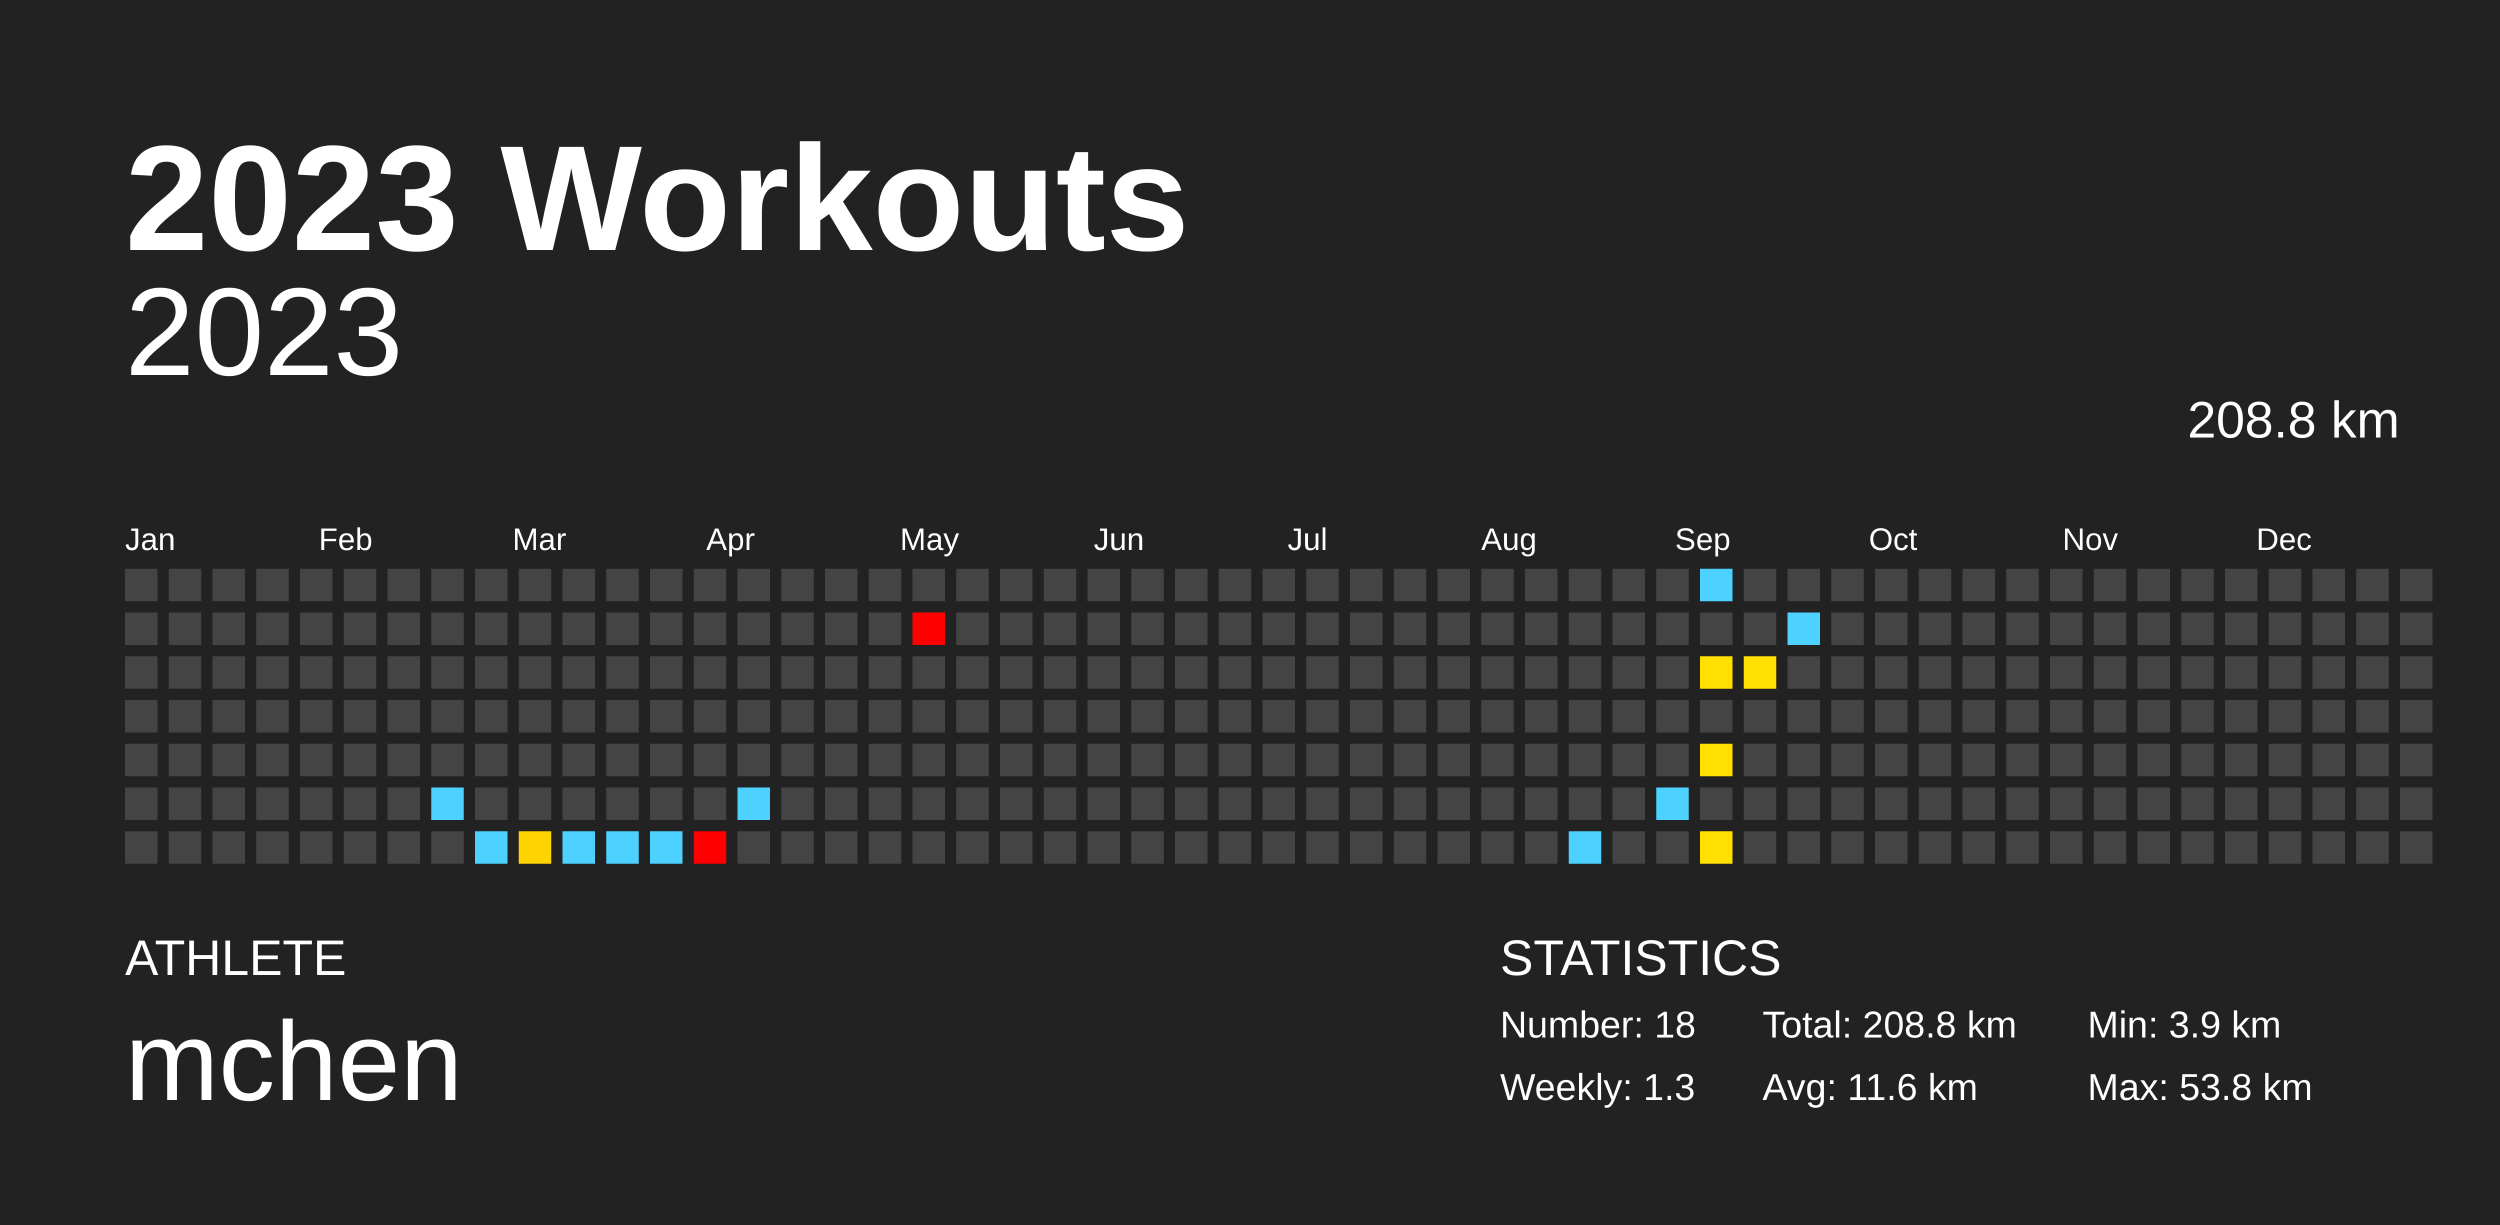
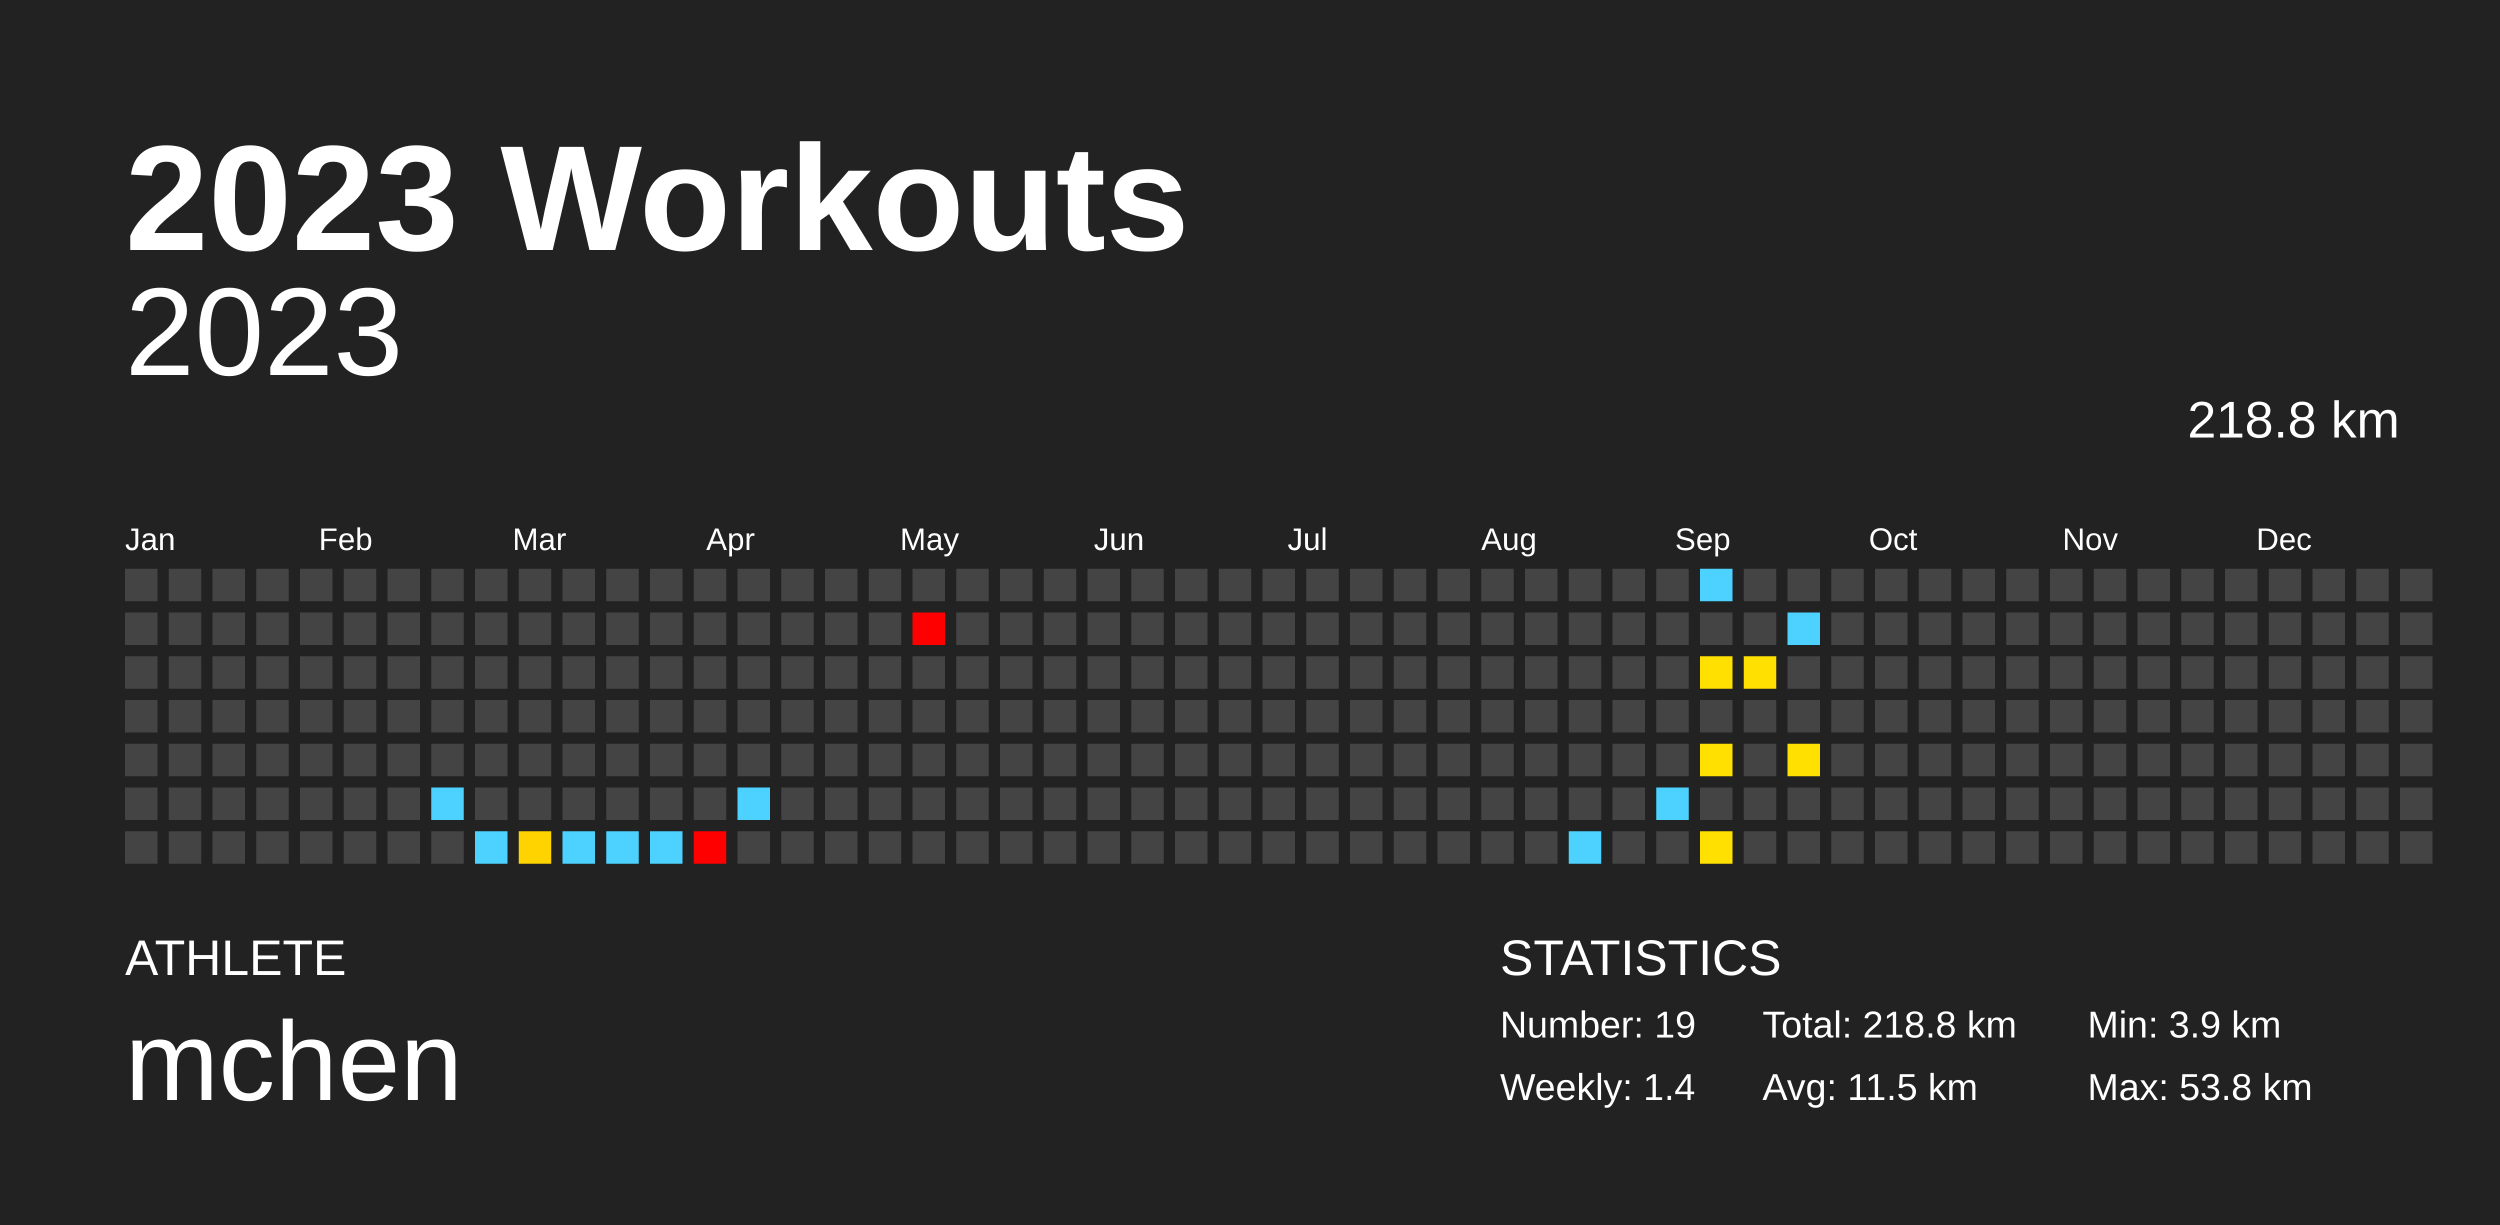
<svg xmlns="http://www.w3.org/2000/svg" baseProfile="full" height="98mm" version="1.1" viewBox="0,0,200,98" width="200mm">
  <defs />
  <rect fill="#222222" height="98" width="200" x="0" y="0" />
  <text fill="#FFFFFF" style="font-size:12px; font-family:Arial; font-weight:bold;" x="10" y="20">2023 Workouts</text>
  <text fill="#FFFFFF" style="font-size:4px; font-family:Arial" x="10" y="78">ATHLETE</text>
  <text fill="#FFFFFF" style="font-size:9px; font-family:Arial" x="10" y="88">mchen</text>
  <text fill="#FFFFFF" style="font-size:4px; font-family:Arial" x="120" y="78">STATISTICS</text>
-   <text fill="#FFFFFF" style="font-size:3px; font-family:Arial" x="120" y="83">Number: 18</text>
-   <text fill="#FFFFFF" style="font-size:3px; font-family:Arial" x="120" y="88">Weekly: 1.3</text>
-   <text fill="#FFFFFF" style="font-size:3px; font-family:Arial" x="141" y="83">Total: 208.8 km</text>
-   <text fill="#FFFFFF" style="font-size:3px; font-family:Arial" x="141" y="88">Avg: 11.6 km</text>
+   <text fill="#FFFFFF" style="font-size:3px; font-family:Arial" x="120" y="83">Number: 19</text>
+   <text fill="#FFFFFF" style="font-size:3px; font-family:Arial" x="120" y="88">Weekly: 1.4</text>
+   <text fill="#FFFFFF" style="font-size:3px; font-family:Arial" x="141" y="83">Total: 218.8 km</text>
+   <text fill="#FFFFFF" style="font-size:3px; font-family:Arial" x="141" y="88">Avg: 11.5 km</text>
  <text fill="#FFFFFF" style="font-size:3px; font-family:Arial" x="167" y="83">Min: 3.9 km</text>
  <text fill="#FFFFFF" style="font-size:3px; font-family:Arial" x="167" y="88">Max: 53.8 km</text>
  <text alignment-baseline="hanging" fill="#FFFFFF" style="font-size:10.0px; font-family:Arial;" x="10" y="30">2023</text>
-   <text alignment-baseline="hanging" fill="#FFFFFF" style="font-size:4.125px; font-family:Arial;" x="175" y="35">208.8 km</text>
+   <text alignment-baseline="hanging" fill="#FFFFFF" style="font-size:4.125px; font-family:Arial;" x="175" y="35">218.8 km</text>
  <text fill="#FFFFFF" style="font-size:2.5px; font-family:Arial" x="10.0" y="44">Jan</text>
  <text fill="#FFFFFF" style="font-size:2.5px; font-family:Arial" x="25.5" y="44">Feb</text>
  <text fill="#FFFFFF" style="font-size:2.5px; font-family:Arial" x="41.0" y="44">Mar</text>
  <text fill="#FFFFFF" style="font-size:2.5px; font-family:Arial" x="56.5" y="44">Apr</text>
  <text fill="#FFFFFF" style="font-size:2.5px; font-family:Arial" x="72.0" y="44">May</text>
  <text fill="#FFFFFF" style="font-size:2.5px; font-family:Arial" x="87.5" y="44">Jun</text>
  <text fill="#FFFFFF" style="font-size:2.5px; font-family:Arial" x="103.0" y="44">Jul</text>
  <text fill="#FFFFFF" style="font-size:2.5px; font-family:Arial" x="118.5" y="44">Aug</text>
  <text fill="#FFFFFF" style="font-size:2.5px; font-family:Arial" x="134.0" y="44">Sep</text>
  <text fill="#FFFFFF" style="font-size:2.5px; font-family:Arial" x="149.5" y="44">Oct</text>
  <text fill="#FFFFFF" style="font-size:2.5px; font-family:Arial" x="165.0" y="44">Nov</text>
  <text fill="#FFFFFF" style="font-size:2.5px; font-family:Arial" x="180.5" y="44">Dec</text>
  <rect fill="#444444" height="2.6" width="2.6" x="10.0" y="45.5" />
  <rect fill="#444444" height="2.6" width="2.6" x="10.0" y="49.0" />
  <rect fill="#444444" height="2.6" width="2.6" x="10.0" y="52.5" />
  <rect fill="#444444" height="2.6" width="2.6" x="10.0" y="56.0" />
  <rect fill="#444444" height="2.6" width="2.6" x="10.0" y="59.5" />
  <rect fill="#444444" height="2.6" width="2.6" x="10.0" y="63.0" />
  <rect fill="#444444" height="2.6" width="2.6" x="10.0" y="66.5" />
  <rect fill="#444444" height="2.6" width="2.6" x="13.5" y="45.5" />
  <rect fill="#444444" height="2.6" width="2.6" x="13.5" y="49.0" />
  <rect fill="#444444" height="2.6" width="2.6" x="13.5" y="52.5" />
  <rect fill="#444444" height="2.6" width="2.6" x="13.5" y="56.0" />
  <rect fill="#444444" height="2.6" width="2.6" x="13.5" y="59.5" />
  <rect fill="#444444" height="2.6" width="2.6" x="13.5" y="63.0" />
  <rect fill="#444444" height="2.6" width="2.6" x="13.5" y="66.5" />
  <rect fill="#444444" height="2.6" width="2.6" x="17.0" y="45.5" />
  <rect fill="#444444" height="2.6" width="2.6" x="17.0" y="49.0" />
  <rect fill="#444444" height="2.6" width="2.6" x="17.0" y="52.5" />
  <rect fill="#444444" height="2.6" width="2.6" x="17.0" y="56.0" />
  <rect fill="#444444" height="2.6" width="2.6" x="17.0" y="59.5" />
  <rect fill="#444444" height="2.6" width="2.6" x="17.0" y="63.0" />
  <rect fill="#444444" height="2.6" width="2.6" x="17.0" y="66.5" />
  <rect fill="#444444" height="2.6" width="2.6" x="20.5" y="45.5" />
  <rect fill="#444444" height="2.6" width="2.6" x="20.5" y="49.0" />
  <rect fill="#444444" height="2.6" width="2.6" x="20.5" y="52.5" />
  <rect fill="#444444" height="2.6" width="2.6" x="20.5" y="56.0" />
  <rect fill="#444444" height="2.6" width="2.6" x="20.5" y="59.5" />
  <rect fill="#444444" height="2.6" width="2.6" x="20.5" y="63.0" />
  <rect fill="#444444" height="2.6" width="2.6" x="20.5" y="66.5" />
  <rect fill="#444444" height="2.6" width="2.6" x="24.0" y="45.5" />
  <rect fill="#444444" height="2.6" width="2.6" x="24.0" y="49.0" />
  <rect fill="#444444" height="2.6" width="2.6" x="24.0" y="52.5" />
  <rect fill="#444444" height="2.6" width="2.6" x="24.0" y="56.0" />
  <rect fill="#444444" height="2.6" width="2.6" x="24.0" y="59.5" />
  <rect fill="#444444" height="2.6" width="2.6" x="24.0" y="63.0" />
  <rect fill="#444444" height="2.6" width="2.6" x="24.0" y="66.5" />
  <rect fill="#444444" height="2.6" width="2.6" x="27.5" y="45.5" />
  <rect fill="#444444" height="2.6" width="2.6" x="27.5" y="49.0" />
  <rect fill="#444444" height="2.6" width="2.6" x="27.5" y="52.5" />
  <rect fill="#444444" height="2.6" width="2.6" x="27.5" y="56.0" />
  <rect fill="#444444" height="2.6" width="2.6" x="27.5" y="59.5" />
  <rect fill="#444444" height="2.6" width="2.6" x="27.5" y="63.0" />
  <rect fill="#444444" height="2.6" width="2.6" x="27.5" y="66.5" />
  <rect fill="#444444" height="2.6" width="2.6" x="31.0" y="45.5" />
  <rect fill="#444444" height="2.6" width="2.6" x="31.0" y="49.0" />
  <rect fill="#444444" height="2.6" width="2.6" x="31.0" y="52.5" />
  <rect fill="#444444" height="2.6" width="2.6" x="31.0" y="56.0" />
  <rect fill="#444444" height="2.6" width="2.6" x="31.0" y="59.5" />
  <rect fill="#444444" height="2.6" width="2.6" x="31.0" y="63.0" />
  <rect fill="#444444" height="2.6" width="2.6" x="31.0" y="66.5" />
  <rect fill="#444444" height="2.6" width="2.6" x="34.5" y="45.5" />
  <rect fill="#444444" height="2.6" width="2.6" x="34.5" y="49.0" />
  <rect fill="#444444" height="2.6" width="2.6" x="34.5" y="52.5" />
  <rect fill="#444444" height="2.6" width="2.6" x="34.5" y="56.0" />
  <rect fill="#444444" height="2.6" width="2.6" x="34.5" y="59.5" />
  <rect fill="#4dd2ff" height="2.6" width="2.6" x="34.5" y="63.0" />
  <rect fill="#444444" height="2.6" width="2.6" x="34.5" y="66.5" />
  <rect fill="#444444" height="2.6" width="2.6" x="38.0" y="45.5" />
  <rect fill="#444444" height="2.6" width="2.6" x="38.0" y="49.0" />
  <rect fill="#444444" height="2.6" width="2.6" x="38.0" y="52.5" />
  <rect fill="#444444" height="2.6" width="2.6" x="38.0" y="56.0" />
  <rect fill="#444444" height="2.6" width="2.6" x="38.0" y="59.5" />
  <rect fill="#444444" height="2.6" width="2.6" x="38.0" y="63.0" />
  <rect fill="#4dd2ff" height="2.6" width="2.6" x="38.0" y="66.5" />
  <rect fill="#444444" height="2.6" width="2.6" x="41.5" y="45.5" />
  <rect fill="#444444" height="2.6" width="2.6" x="41.5" y="49.0" />
  <rect fill="#444444" height="2.6" width="2.6" x="41.5" y="52.5" />
  <rect fill="#444444" height="2.6" width="2.6" x="41.5" y="56.0" />
  <rect fill="#444444" height="2.6" width="2.6" x="41.5" y="59.5" />
  <rect fill="#444444" height="2.6" width="2.6" x="41.5" y="63.0" />
  <rect fill="#ffd300" height="2.6" width="2.6" x="41.5" y="66.5" />
  <rect fill="#444444" height="2.6" width="2.6" x="45.0" y="45.5" />
  <rect fill="#444444" height="2.6" width="2.6" x="45.0" y="49.0" />
  <rect fill="#444444" height="2.6" width="2.6" x="45.0" y="52.5" />
  <rect fill="#444444" height="2.6" width="2.6" x="45.0" y="56.0" />
  <rect fill="#444444" height="2.6" width="2.6" x="45.0" y="59.5" />
  <rect fill="#444444" height="2.6" width="2.6" x="45.0" y="63.0" />
  <rect fill="#4dd2ff" height="2.6" width="2.6" x="45.0" y="66.5" />
  <rect fill="#444444" height="2.6" width="2.6" x="48.5" y="45.5" />
  <rect fill="#444444" height="2.6" width="2.6" x="48.5" y="49.0" />
  <rect fill="#444444" height="2.6" width="2.6" x="48.5" y="52.5" />
  <rect fill="#444444" height="2.6" width="2.6" x="48.5" y="56.0" />
  <rect fill="#444444" height="2.6" width="2.6" x="48.5" y="59.5" />
  <rect fill="#444444" height="2.6" width="2.6" x="48.5" y="63.0" />
  <rect fill="#4dd2ff" height="2.6" width="2.6" x="48.5" y="66.5" />
  <rect fill="#444444" height="2.6" width="2.6" x="52.0" y="45.5" />
  <rect fill="#444444" height="2.6" width="2.6" x="52.0" y="49.0" />
  <rect fill="#444444" height="2.6" width="2.6" x="52.0" y="52.5" />
  <rect fill="#444444" height="2.6" width="2.6" x="52.0" y="56.0" />
  <rect fill="#444444" height="2.6" width="2.6" x="52.0" y="59.5" />
  <rect fill="#444444" height="2.6" width="2.6" x="52.0" y="63.0" />
  <rect fill="#4dd2ff" height="2.6" width="2.6" x="52.0" y="66.5" />
  <rect fill="#444444" height="2.6" width="2.6" x="55.5" y="45.5" />
  <rect fill="#444444" height="2.6" width="2.6" x="55.5" y="49.0" />
  <rect fill="#444444" height="2.6" width="2.6" x="55.5" y="52.5" />
  <rect fill="#444444" height="2.6" width="2.6" x="55.5" y="56.0" />
  <rect fill="#444444" height="2.6" width="2.6" x="55.5" y="59.5" />
  <rect fill="#444444" height="2.6" width="2.6" x="55.5" y="63.0" />
  <rect fill="red" height="2.6" width="2.6" x="55.5" y="66.5" />
  <rect fill="#444444" height="2.6" width="2.6" x="59.0" y="45.5" />
  <rect fill="#444444" height="2.6" width="2.6" x="59.0" y="49.0" />
  <rect fill="#444444" height="2.6" width="2.6" x="59.0" y="52.5" />
  <rect fill="#444444" height="2.6" width="2.6" x="59.0" y="56.0" />
  <rect fill="#444444" height="2.6" width="2.6" x="59.0" y="59.5" />
  <rect fill="#4dd2ff" height="2.6" width="2.6" x="59.0" y="63.0" />
  <rect fill="#444444" height="2.6" width="2.6" x="59.0" y="66.5" />
  <rect fill="#444444" height="2.6" width="2.6" x="62.5" y="45.5" />
  <rect fill="#444444" height="2.6" width="2.6" x="62.5" y="49.0" />
  <rect fill="#444444" height="2.6" width="2.6" x="62.5" y="52.5" />
  <rect fill="#444444" height="2.6" width="2.6" x="62.5" y="56.0" />
  <rect fill="#444444" height="2.6" width="2.6" x="62.5" y="59.5" />
  <rect fill="#444444" height="2.6" width="2.6" x="62.5" y="63.0" />
  <rect fill="#444444" height="2.6" width="2.6" x="62.5" y="66.5" />
  <rect fill="#444444" height="2.6" width="2.6" x="66.0" y="45.5" />
  <rect fill="#444444" height="2.6" width="2.6" x="66.0" y="49.0" />
  <rect fill="#444444" height="2.6" width="2.6" x="66.0" y="52.5" />
  <rect fill="#444444" height="2.6" width="2.6" x="66.0" y="56.0" />
  <rect fill="#444444" height="2.6" width="2.6" x="66.0" y="59.5" />
  <rect fill="#444444" height="2.6" width="2.6" x="66.0" y="63.0" />
  <rect fill="#444444" height="2.6" width="2.6" x="66.0" y="66.5" />
  <rect fill="#444444" height="2.6" width="2.6" x="69.5" y="45.5" />
  <rect fill="#444444" height="2.6" width="2.6" x="69.5" y="49.0" />
  <rect fill="#444444" height="2.6" width="2.6" x="69.5" y="52.5" />
  <rect fill="#444444" height="2.6" width="2.6" x="69.5" y="56.0" />
  <rect fill="#444444" height="2.6" width="2.6" x="69.5" y="59.5" />
  <rect fill="#444444" height="2.6" width="2.6" x="69.5" y="63.0" />
  <rect fill="#444444" height="2.6" width="2.6" x="69.5" y="66.5" />
  <rect fill="#444444" height="2.6" width="2.6" x="73.0" y="45.5" />
  <rect fill="red" height="2.6" width="2.6" x="73.0" y="49.0" />
  <rect fill="#444444" height="2.6" width="2.6" x="73.0" y="52.5" />
  <rect fill="#444444" height="2.6" width="2.6" x="73.0" y="56.0" />
  <rect fill="#444444" height="2.6" width="2.6" x="73.0" y="59.5" />
  <rect fill="#444444" height="2.6" width="2.6" x="73.0" y="63.0" />
  <rect fill="#444444" height="2.6" width="2.6" x="73.0" y="66.5" />
  <rect fill="#444444" height="2.6" width="2.6" x="76.5" y="45.5" />
  <rect fill="#444444" height="2.6" width="2.6" x="76.5" y="49.0" />
  <rect fill="#444444" height="2.6" width="2.6" x="76.5" y="52.5" />
  <rect fill="#444444" height="2.6" width="2.6" x="76.5" y="56.0" />
  <rect fill="#444444" height="2.6" width="2.6" x="76.5" y="59.5" />
  <rect fill="#444444" height="2.6" width="2.6" x="76.5" y="63.0" />
  <rect fill="#444444" height="2.6" width="2.6" x="76.5" y="66.5" />
  <rect fill="#444444" height="2.6" width="2.6" x="80.0" y="45.5" />
  <rect fill="#444444" height="2.6" width="2.6" x="80.0" y="49.0" />
  <rect fill="#444444" height="2.6" width="2.6" x="80.0" y="52.5" />
  <rect fill="#444444" height="2.6" width="2.6" x="80.0" y="56.0" />
  <rect fill="#444444" height="2.6" width="2.6" x="80.0" y="59.5" />
  <rect fill="#444444" height="2.6" width="2.6" x="80.0" y="63.0" />
  <rect fill="#444444" height="2.6" width="2.6" x="80.0" y="66.5" />
  <rect fill="#444444" height="2.6" width="2.6" x="83.5" y="45.5" />
  <rect fill="#444444" height="2.6" width="2.6" x="83.5" y="49.0" />
  <rect fill="#444444" height="2.6" width="2.6" x="83.5" y="52.5" />
  <rect fill="#444444" height="2.6" width="2.6" x="83.5" y="56.0" />
  <rect fill="#444444" height="2.6" width="2.6" x="83.5" y="59.5" />
  <rect fill="#444444" height="2.6" width="2.6" x="83.5" y="63.0" />
  <rect fill="#444444" height="2.6" width="2.6" x="83.5" y="66.5" />
  <rect fill="#444444" height="2.6" width="2.6" x="87.0" y="45.5" />
  <rect fill="#444444" height="2.6" width="2.6" x="87.0" y="49.0" />
  <rect fill="#444444" height="2.6" width="2.6" x="87.0" y="52.5" />
  <rect fill="#444444" height="2.6" width="2.6" x="87.0" y="56.0" />
  <rect fill="#444444" height="2.6" width="2.6" x="87.0" y="59.5" />
  <rect fill="#444444" height="2.6" width="2.6" x="87.0" y="63.0" />
  <rect fill="#444444" height="2.6" width="2.6" x="87.0" y="66.5" />
  <rect fill="#444444" height="2.6" width="2.6" x="90.5" y="45.5" />
  <rect fill="#444444" height="2.6" width="2.6" x="90.5" y="49.0" />
  <rect fill="#444444" height="2.6" width="2.6" x="90.5" y="52.5" />
  <rect fill="#444444" height="2.6" width="2.6" x="90.5" y="56.0" />
  <rect fill="#444444" height="2.6" width="2.6" x="90.5" y="59.5" />
  <rect fill="#444444" height="2.6" width="2.6" x="90.5" y="63.0" />
  <rect fill="#444444" height="2.6" width="2.6" x="90.5" y="66.5" />
  <rect fill="#444444" height="2.6" width="2.6" x="94.0" y="45.5" />
  <rect fill="#444444" height="2.6" width="2.6" x="94.0" y="49.0" />
  <rect fill="#444444" height="2.6" width="2.6" x="94.0" y="52.5" />
  <rect fill="#444444" height="2.6" width="2.6" x="94.0" y="56.0" />
  <rect fill="#444444" height="2.6" width="2.6" x="94.0" y="59.5" />
  <rect fill="#444444" height="2.6" width="2.6" x="94.0" y="63.0" />
  <rect fill="#444444" height="2.6" width="2.6" x="94.0" y="66.5" />
  <rect fill="#444444" height="2.6" width="2.6" x="97.5" y="45.5" />
  <rect fill="#444444" height="2.6" width="2.6" x="97.5" y="49.0" />
  <rect fill="#444444" height="2.6" width="2.6" x="97.5" y="52.5" />
  <rect fill="#444444" height="2.6" width="2.6" x="97.5" y="56.0" />
  <rect fill="#444444" height="2.6" width="2.6" x="97.5" y="59.5" />
  <rect fill="#444444" height="2.6" width="2.6" x="97.5" y="63.0" />
  <rect fill="#444444" height="2.6" width="2.6" x="97.5" y="66.5" />
  <rect fill="#444444" height="2.6" width="2.6" x="101.0" y="45.5" />
  <rect fill="#444444" height="2.6" width="2.6" x="101.0" y="49.0" />
  <rect fill="#444444" height="2.6" width="2.6" x="101.0" y="52.5" />
  <rect fill="#444444" height="2.6" width="2.6" x="101.0" y="56.0" />
  <rect fill="#444444" height="2.6" width="2.6" x="101.0" y="59.5" />
  <rect fill="#444444" height="2.6" width="2.6" x="101.0" y="63.0" />
  <rect fill="#444444" height="2.6" width="2.6" x="101.0" y="66.5" />
  <rect fill="#444444" height="2.6" width="2.6" x="104.5" y="45.5" />
  <rect fill="#444444" height="2.6" width="2.6" x="104.5" y="49.0" />
  <rect fill="#444444" height="2.6" width="2.6" x="104.5" y="52.5" />
  <rect fill="#444444" height="2.6" width="2.6" x="104.5" y="56.0" />
  <rect fill="#444444" height="2.6" width="2.6" x="104.5" y="59.5" />
  <rect fill="#444444" height="2.6" width="2.6" x="104.5" y="63.0" />
  <rect fill="#444444" height="2.6" width="2.6" x="104.5" y="66.5" />
  <rect fill="#444444" height="2.6" width="2.6" x="108.0" y="45.5" />
  <rect fill="#444444" height="2.6" width="2.6" x="108.0" y="49.0" />
  <rect fill="#444444" height="2.6" width="2.6" x="108.0" y="52.5" />
  <rect fill="#444444" height="2.6" width="2.6" x="108.0" y="56.0" />
  <rect fill="#444444" height="2.6" width="2.6" x="108.0" y="59.5" />
  <rect fill="#444444" height="2.6" width="2.6" x="108.0" y="63.0" />
  <rect fill="#444444" height="2.6" width="2.6" x="108.0" y="66.5" />
  <rect fill="#444444" height="2.6" width="2.6" x="111.5" y="45.5" />
  <rect fill="#444444" height="2.6" width="2.6" x="111.5" y="49.0" />
  <rect fill="#444444" height="2.6" width="2.6" x="111.5" y="52.5" />
  <rect fill="#444444" height="2.6" width="2.6" x="111.5" y="56.0" />
  <rect fill="#444444" height="2.6" width="2.6" x="111.5" y="59.5" />
  <rect fill="#444444" height="2.6" width="2.6" x="111.5" y="63.0" />
  <rect fill="#444444" height="2.6" width="2.6" x="111.5" y="66.5" />
  <rect fill="#444444" height="2.6" width="2.6" x="115.0" y="45.5" />
  <rect fill="#444444" height="2.6" width="2.6" x="115.0" y="49.0" />
  <rect fill="#444444" height="2.6" width="2.6" x="115.0" y="52.5" />
  <rect fill="#444444" height="2.6" width="2.6" x="115.0" y="56.0" />
  <rect fill="#444444" height="2.6" width="2.6" x="115.0" y="59.5" />
  <rect fill="#444444" height="2.6" width="2.6" x="115.0" y="63.0" />
  <rect fill="#444444" height="2.6" width="2.6" x="115.0" y="66.5" />
  <rect fill="#444444" height="2.6" width="2.6" x="118.5" y="45.5" />
  <rect fill="#444444" height="2.6" width="2.6" x="118.5" y="49.0" />
  <rect fill="#444444" height="2.6" width="2.6" x="118.5" y="52.5" />
  <rect fill="#444444" height="2.6" width="2.6" x="118.5" y="56.0" />
  <rect fill="#444444" height="2.6" width="2.6" x="118.5" y="59.5" />
  <rect fill="#444444" height="2.6" width="2.6" x="118.5" y="63.0" />
  <rect fill="#444444" height="2.6" width="2.6" x="118.5" y="66.5" />
  <rect fill="#444444" height="2.6" width="2.6" x="122.0" y="45.5" />
  <rect fill="#444444" height="2.6" width="2.6" x="122.0" y="49.0" />
  <rect fill="#444444" height="2.6" width="2.6" x="122.0" y="52.5" />
  <rect fill="#444444" height="2.6" width="2.6" x="122.0" y="56.0" />
  <rect fill="#444444" height="2.6" width="2.6" x="122.0" y="59.5" />
  <rect fill="#444444" height="2.6" width="2.6" x="122.0" y="63.0" />
  <rect fill="#444444" height="2.6" width="2.6" x="122.0" y="66.5" />
  <rect fill="#444444" height="2.6" width="2.6" x="125.5" y="45.5" />
  <rect fill="#444444" height="2.6" width="2.6" x="125.5" y="49.0" />
  <rect fill="#444444" height="2.6" width="2.6" x="125.5" y="52.5" />
  <rect fill="#444444" height="2.6" width="2.6" x="125.5" y="56.0" />
  <rect fill="#444444" height="2.6" width="2.6" x="125.5" y="59.5" />
  <rect fill="#444444" height="2.6" width="2.6" x="125.5" y="63.0" />
  <rect fill="#4dd2ff" height="2.6" width="2.6" x="125.5" y="66.5" />
  <rect fill="#444444" height="2.6" width="2.6" x="129.0" y="45.5" />
  <rect fill="#444444" height="2.6" width="2.6" x="129.0" y="49.0" />
  <rect fill="#444444" height="2.6" width="2.6" x="129.0" y="52.5" />
  <rect fill="#444444" height="2.6" width="2.6" x="129.0" y="56.0" />
  <rect fill="#444444" height="2.6" width="2.6" x="129.0" y="59.5" />
  <rect fill="#444444" height="2.6" width="2.6" x="129.0" y="63.0" />
  <rect fill="#444444" height="2.6" width="2.6" x="129.0" y="66.5" />
  <rect fill="#444444" height="2.6" width="2.6" x="132.5" y="45.5" />
  <rect fill="#444444" height="2.6" width="2.6" x="132.5" y="49.0" />
  <rect fill="#444444" height="2.6" width="2.6" x="132.5" y="52.5" />
  <rect fill="#444444" height="2.6" width="2.6" x="132.5" y="56.0" />
  <rect fill="#444444" height="2.6" width="2.6" x="132.5" y="59.5" />
  <rect fill="#4dd2ff" height="2.6" width="2.6" x="132.5" y="63.0" />
  <rect fill="#444444" height="2.6" width="2.6" x="132.5" y="66.5" />
  <rect fill="#4dd2ff" height="2.6" width="2.6" x="136.0" y="45.5" />
  <rect fill="#444444" height="2.6" width="2.6" x="136.0" y="49.0" />
  <rect fill="#ffe000" height="2.6" width="2.6" x="136.0" y="52.5" />
  <rect fill="#444444" height="2.6" width="2.6" x="136.0" y="56.0" />
  <rect fill="#ffe000" height="2.6" width="2.6" x="136.0" y="59.5" />
  <rect fill="#444444" height="2.6" width="2.6" x="136.0" y="63.0" />
  <rect fill="#ffe000" height="2.6" width="2.6" x="136.0" y="66.5" />
  <rect fill="#444444" height="2.6" width="2.6" x="139.5" y="45.5" />
  <rect fill="#444444" height="2.6" width="2.6" x="139.5" y="49.0" />
  <rect fill="#ffe000" height="2.6" width="2.6" x="139.5" y="52.5" />
  <rect fill="#444444" height="2.6" width="2.6" x="139.5" y="56.0" />
  <rect fill="#444444" height="2.6" width="2.6" x="139.5" y="59.5" />
  <rect fill="#444444" height="2.6" width="2.6" x="139.5" y="63.0" />
  <rect fill="#444444" height="2.6" width="2.6" x="139.5" y="66.5" />
  <rect fill="#444444" height="2.6" width="2.6" x="143.0" y="45.5" />
  <rect fill="#4dd2ff" height="2.6" width="2.6" x="143.0" y="49.0" />
  <rect fill="#444444" height="2.6" width="2.6" x="143.0" y="52.5" />
  <rect fill="#444444" height="2.6" width="2.6" x="143.0" y="56.0" />
-   <rect fill="#444444" height="2.6" width="2.6" x="143.0" y="59.5" />
+   <rect fill="#ffe000" height="2.6" width="2.6" x="143.0" y="59.5" />
  <rect fill="#444444" height="2.6" width="2.6" x="143.0" y="63.0" />
  <rect fill="#444444" height="2.6" width="2.6" x="143.0" y="66.5" />
  <rect fill="#444444" height="2.6" width="2.6" x="146.5" y="45.5" />
  <rect fill="#444444" height="2.6" width="2.6" x="146.5" y="49.0" />
  <rect fill="#444444" height="2.6" width="2.6" x="146.5" y="52.5" />
  <rect fill="#444444" height="2.6" width="2.6" x="146.5" y="56.0" />
  <rect fill="#444444" height="2.6" width="2.6" x="146.5" y="59.5" />
  <rect fill="#444444" height="2.6" width="2.6" x="146.5" y="63.0" />
  <rect fill="#444444" height="2.6" width="2.6" x="146.5" y="66.5" />
  <rect fill="#444444" height="2.6" width="2.6" x="150.0" y="45.5" />
  <rect fill="#444444" height="2.6" width="2.6" x="150.0" y="49.0" />
  <rect fill="#444444" height="2.6" width="2.6" x="150.0" y="52.5" />
  <rect fill="#444444" height="2.6" width="2.6" x="150.0" y="56.0" />
  <rect fill="#444444" height="2.6" width="2.6" x="150.0" y="59.5" />
  <rect fill="#444444" height="2.6" width="2.6" x="150.0" y="63.0" />
  <rect fill="#444444" height="2.6" width="2.6" x="150.0" y="66.5" />
  <rect fill="#444444" height="2.6" width="2.6" x="153.5" y="45.5" />
  <rect fill="#444444" height="2.6" width="2.6" x="153.5" y="49.0" />
  <rect fill="#444444" height="2.6" width="2.6" x="153.5" y="52.5" />
  <rect fill="#444444" height="2.6" width="2.6" x="153.5" y="56.0" />
  <rect fill="#444444" height="2.6" width="2.6" x="153.5" y="59.5" />
  <rect fill="#444444" height="2.6" width="2.6" x="153.5" y="63.0" />
  <rect fill="#444444" height="2.6" width="2.6" x="153.5" y="66.5" />
  <rect fill="#444444" height="2.6" width="2.6" x="157.0" y="45.5" />
  <rect fill="#444444" height="2.6" width="2.6" x="157.0" y="49.0" />
  <rect fill="#444444" height="2.6" width="2.6" x="157.0" y="52.5" />
  <rect fill="#444444" height="2.6" width="2.6" x="157.0" y="56.0" />
  <rect fill="#444444" height="2.6" width="2.6" x="157.0" y="59.5" />
  <rect fill="#444444" height="2.6" width="2.6" x="157.0" y="63.0" />
  <rect fill="#444444" height="2.6" width="2.6" x="157.0" y="66.5" />
  <rect fill="#444444" height="2.6" width="2.6" x="160.5" y="45.5" />
  <rect fill="#444444" height="2.6" width="2.6" x="160.5" y="49.0" />
  <rect fill="#444444" height="2.6" width="2.6" x="160.5" y="52.5" />
  <rect fill="#444444" height="2.6" width="2.6" x="160.5" y="56.0" />
  <rect fill="#444444" height="2.6" width="2.6" x="160.5" y="59.5" />
  <rect fill="#444444" height="2.6" width="2.6" x="160.5" y="63.0" />
  <rect fill="#444444" height="2.6" width="2.6" x="160.5" y="66.5" />
  <rect fill="#444444" height="2.6" width="2.6" x="164.0" y="45.5" />
  <rect fill="#444444" height="2.6" width="2.6" x="164.0" y="49.0" />
  <rect fill="#444444" height="2.6" width="2.6" x="164.0" y="52.5" />
  <rect fill="#444444" height="2.6" width="2.6" x="164.0" y="56.0" />
  <rect fill="#444444" height="2.6" width="2.6" x="164.0" y="59.5" />
  <rect fill="#444444" height="2.6" width="2.6" x="164.0" y="63.0" />
  <rect fill="#444444" height="2.6" width="2.6" x="164.0" y="66.5" />
  <rect fill="#444444" height="2.6" width="2.6" x="167.5" y="45.5" />
  <rect fill="#444444" height="2.6" width="2.6" x="167.5" y="49.0" />
  <rect fill="#444444" height="2.6" width="2.6" x="167.5" y="52.5" />
  <rect fill="#444444" height="2.6" width="2.6" x="167.5" y="56.0" />
  <rect fill="#444444" height="2.6" width="2.6" x="167.5" y="59.5" />
  <rect fill="#444444" height="2.6" width="2.6" x="167.5" y="63.0" />
  <rect fill="#444444" height="2.6" width="2.6" x="167.5" y="66.5" />
  <rect fill="#444444" height="2.6" width="2.6" x="171.0" y="45.5" />
  <rect fill="#444444" height="2.6" width="2.6" x="171.0" y="49.0" />
  <rect fill="#444444" height="2.6" width="2.6" x="171.0" y="52.5" />
  <rect fill="#444444" height="2.6" width="2.6" x="171.0" y="56.0" />
  <rect fill="#444444" height="2.6" width="2.6" x="171.0" y="59.5" />
  <rect fill="#444444" height="2.6" width="2.6" x="171.0" y="63.0" />
  <rect fill="#444444" height="2.6" width="2.6" x="171.0" y="66.5" />
  <rect fill="#444444" height="2.6" width="2.6" x="174.5" y="45.5" />
  <rect fill="#444444" height="2.6" width="2.6" x="174.5" y="49.0" />
  <rect fill="#444444" height="2.6" width="2.6" x="174.5" y="52.5" />
  <rect fill="#444444" height="2.6" width="2.6" x="174.5" y="56.0" />
  <rect fill="#444444" height="2.6" width="2.6" x="174.5" y="59.5" />
  <rect fill="#444444" height="2.6" width="2.6" x="174.5" y="63.0" />
  <rect fill="#444444" height="2.6" width="2.6" x="174.5" y="66.5" />
  <rect fill="#444444" height="2.6" width="2.6" x="178.0" y="45.5" />
  <rect fill="#444444" height="2.6" width="2.6" x="178.0" y="49.0" />
  <rect fill="#444444" height="2.6" width="2.6" x="178.0" y="52.5" />
  <rect fill="#444444" height="2.6" width="2.6" x="178.0" y="56.0" />
  <rect fill="#444444" height="2.6" width="2.6" x="178.0" y="59.5" />
  <rect fill="#444444" height="2.6" width="2.6" x="178.0" y="63.0" />
  <rect fill="#444444" height="2.6" width="2.6" x="178.0" y="66.5" />
  <rect fill="#444444" height="2.6" width="2.6" x="181.5" y="45.5" />
  <rect fill="#444444" height="2.6" width="2.6" x="181.5" y="49.0" />
  <rect fill="#444444" height="2.6" width="2.6" x="181.5" y="52.5" />
  <rect fill="#444444" height="2.6" width="2.6" x="181.5" y="56.0" />
  <rect fill="#444444" height="2.6" width="2.6" x="181.5" y="59.5" />
  <rect fill="#444444" height="2.6" width="2.6" x="181.5" y="63.0" />
  <rect fill="#444444" height="2.6" width="2.6" x="181.5" y="66.5" />
  <rect fill="#444444" height="2.6" width="2.6" x="185.0" y="45.5" />
  <rect fill="#444444" height="2.6" width="2.6" x="185.0" y="49.0" />
  <rect fill="#444444" height="2.6" width="2.6" x="185.0" y="52.5" />
  <rect fill="#444444" height="2.6" width="2.6" x="185.0" y="56.0" />
  <rect fill="#444444" height="2.6" width="2.6" x="185.0" y="59.5" />
  <rect fill="#444444" height="2.6" width="2.6" x="185.0" y="63.0" />
  <rect fill="#444444" height="2.6" width="2.6" x="185.0" y="66.5" />
  <rect fill="#444444" height="2.6" width="2.6" x="188.5" y="45.5" />
  <rect fill="#444444" height="2.6" width="2.6" x="188.5" y="49.0" />
  <rect fill="#444444" height="2.6" width="2.6" x="188.5" y="52.5" />
  <rect fill="#444444" height="2.6" width="2.6" x="188.5" y="56.0" />
  <rect fill="#444444" height="2.6" width="2.6" x="188.5" y="59.5" />
  <rect fill="#444444" height="2.6" width="2.6" x="188.5" y="63.0" />
  <rect fill="#444444" height="2.6" width="2.6" x="188.5" y="66.5" />
  <rect fill="#444444" height="2.6" width="2.6" x="192.0" y="45.5" />
  <rect fill="#444444" height="2.6" width="2.6" x="192.0" y="49.0" />
  <rect fill="#444444" height="2.6" width="2.6" x="192.0" y="52.5" />
  <rect fill="#444444" height="2.6" width="2.6" x="192.0" y="56.0" />
  <rect fill="#444444" height="2.6" width="2.6" x="192.0" y="59.5" />
  <rect fill="#444444" height="2.6" width="2.6" x="192.0" y="63.0" />
  <rect fill="#444444" height="2.6" width="2.6" x="192.0" y="66.5" />
</svg>
